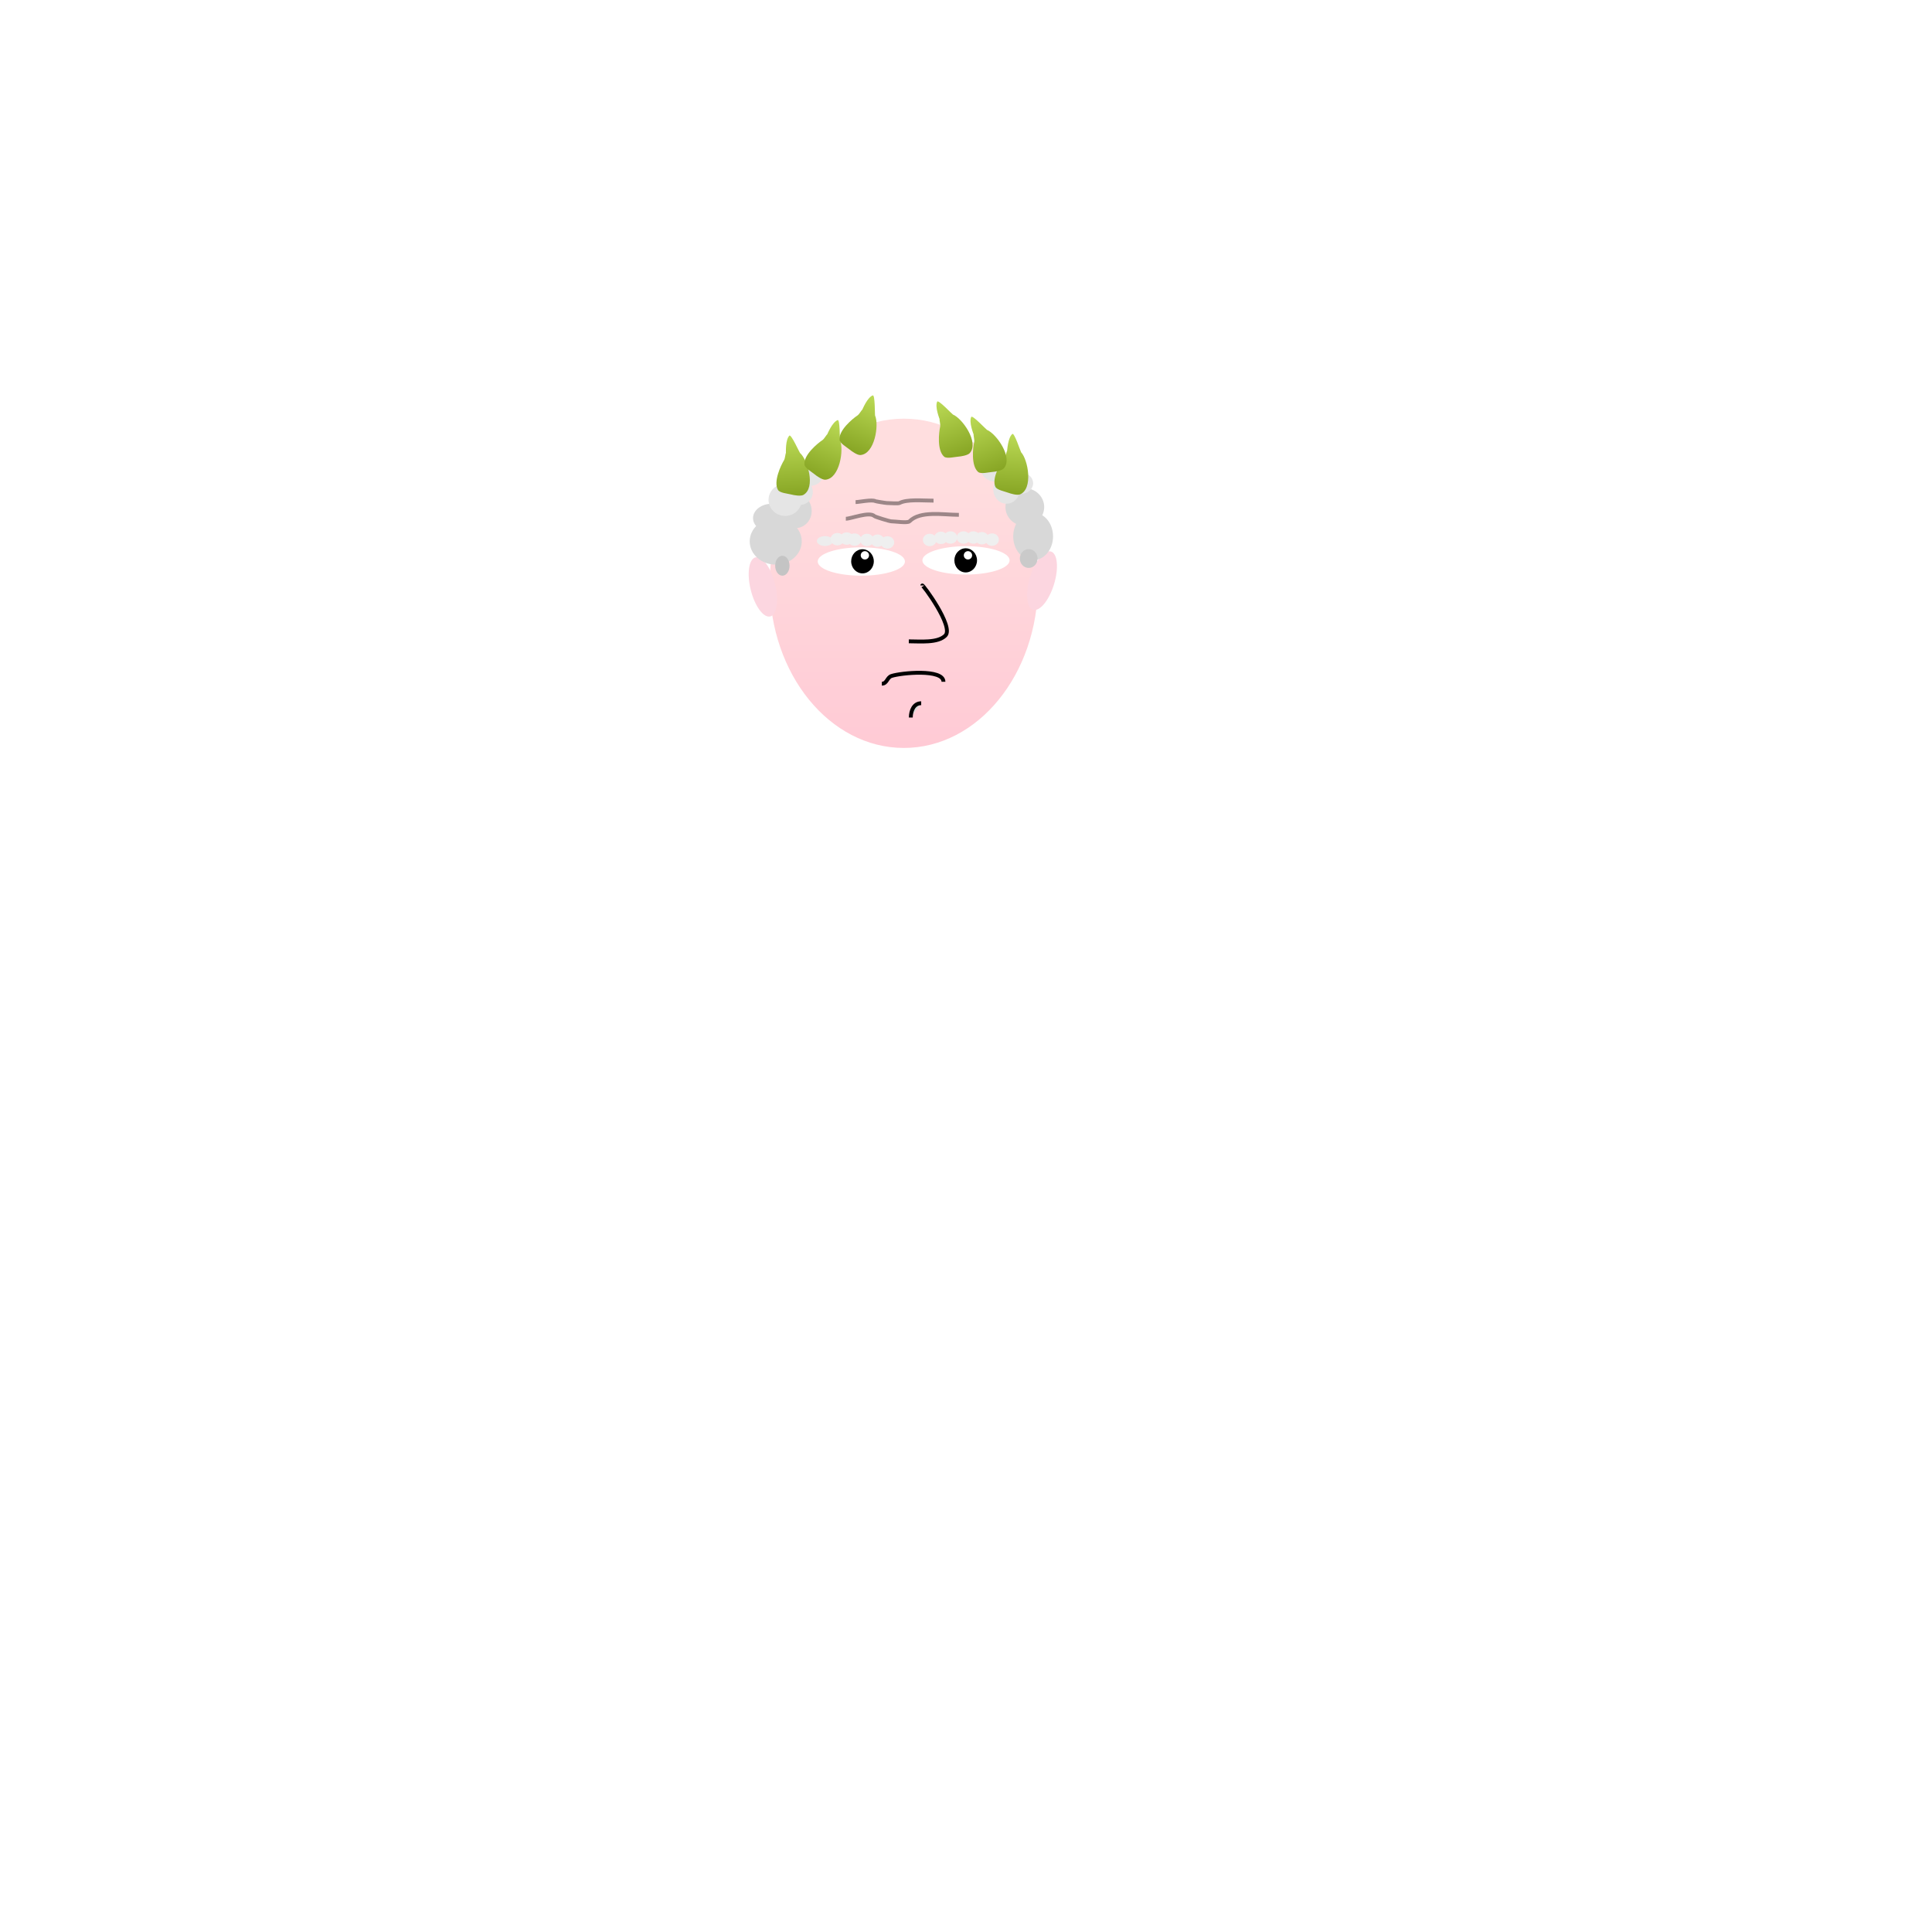
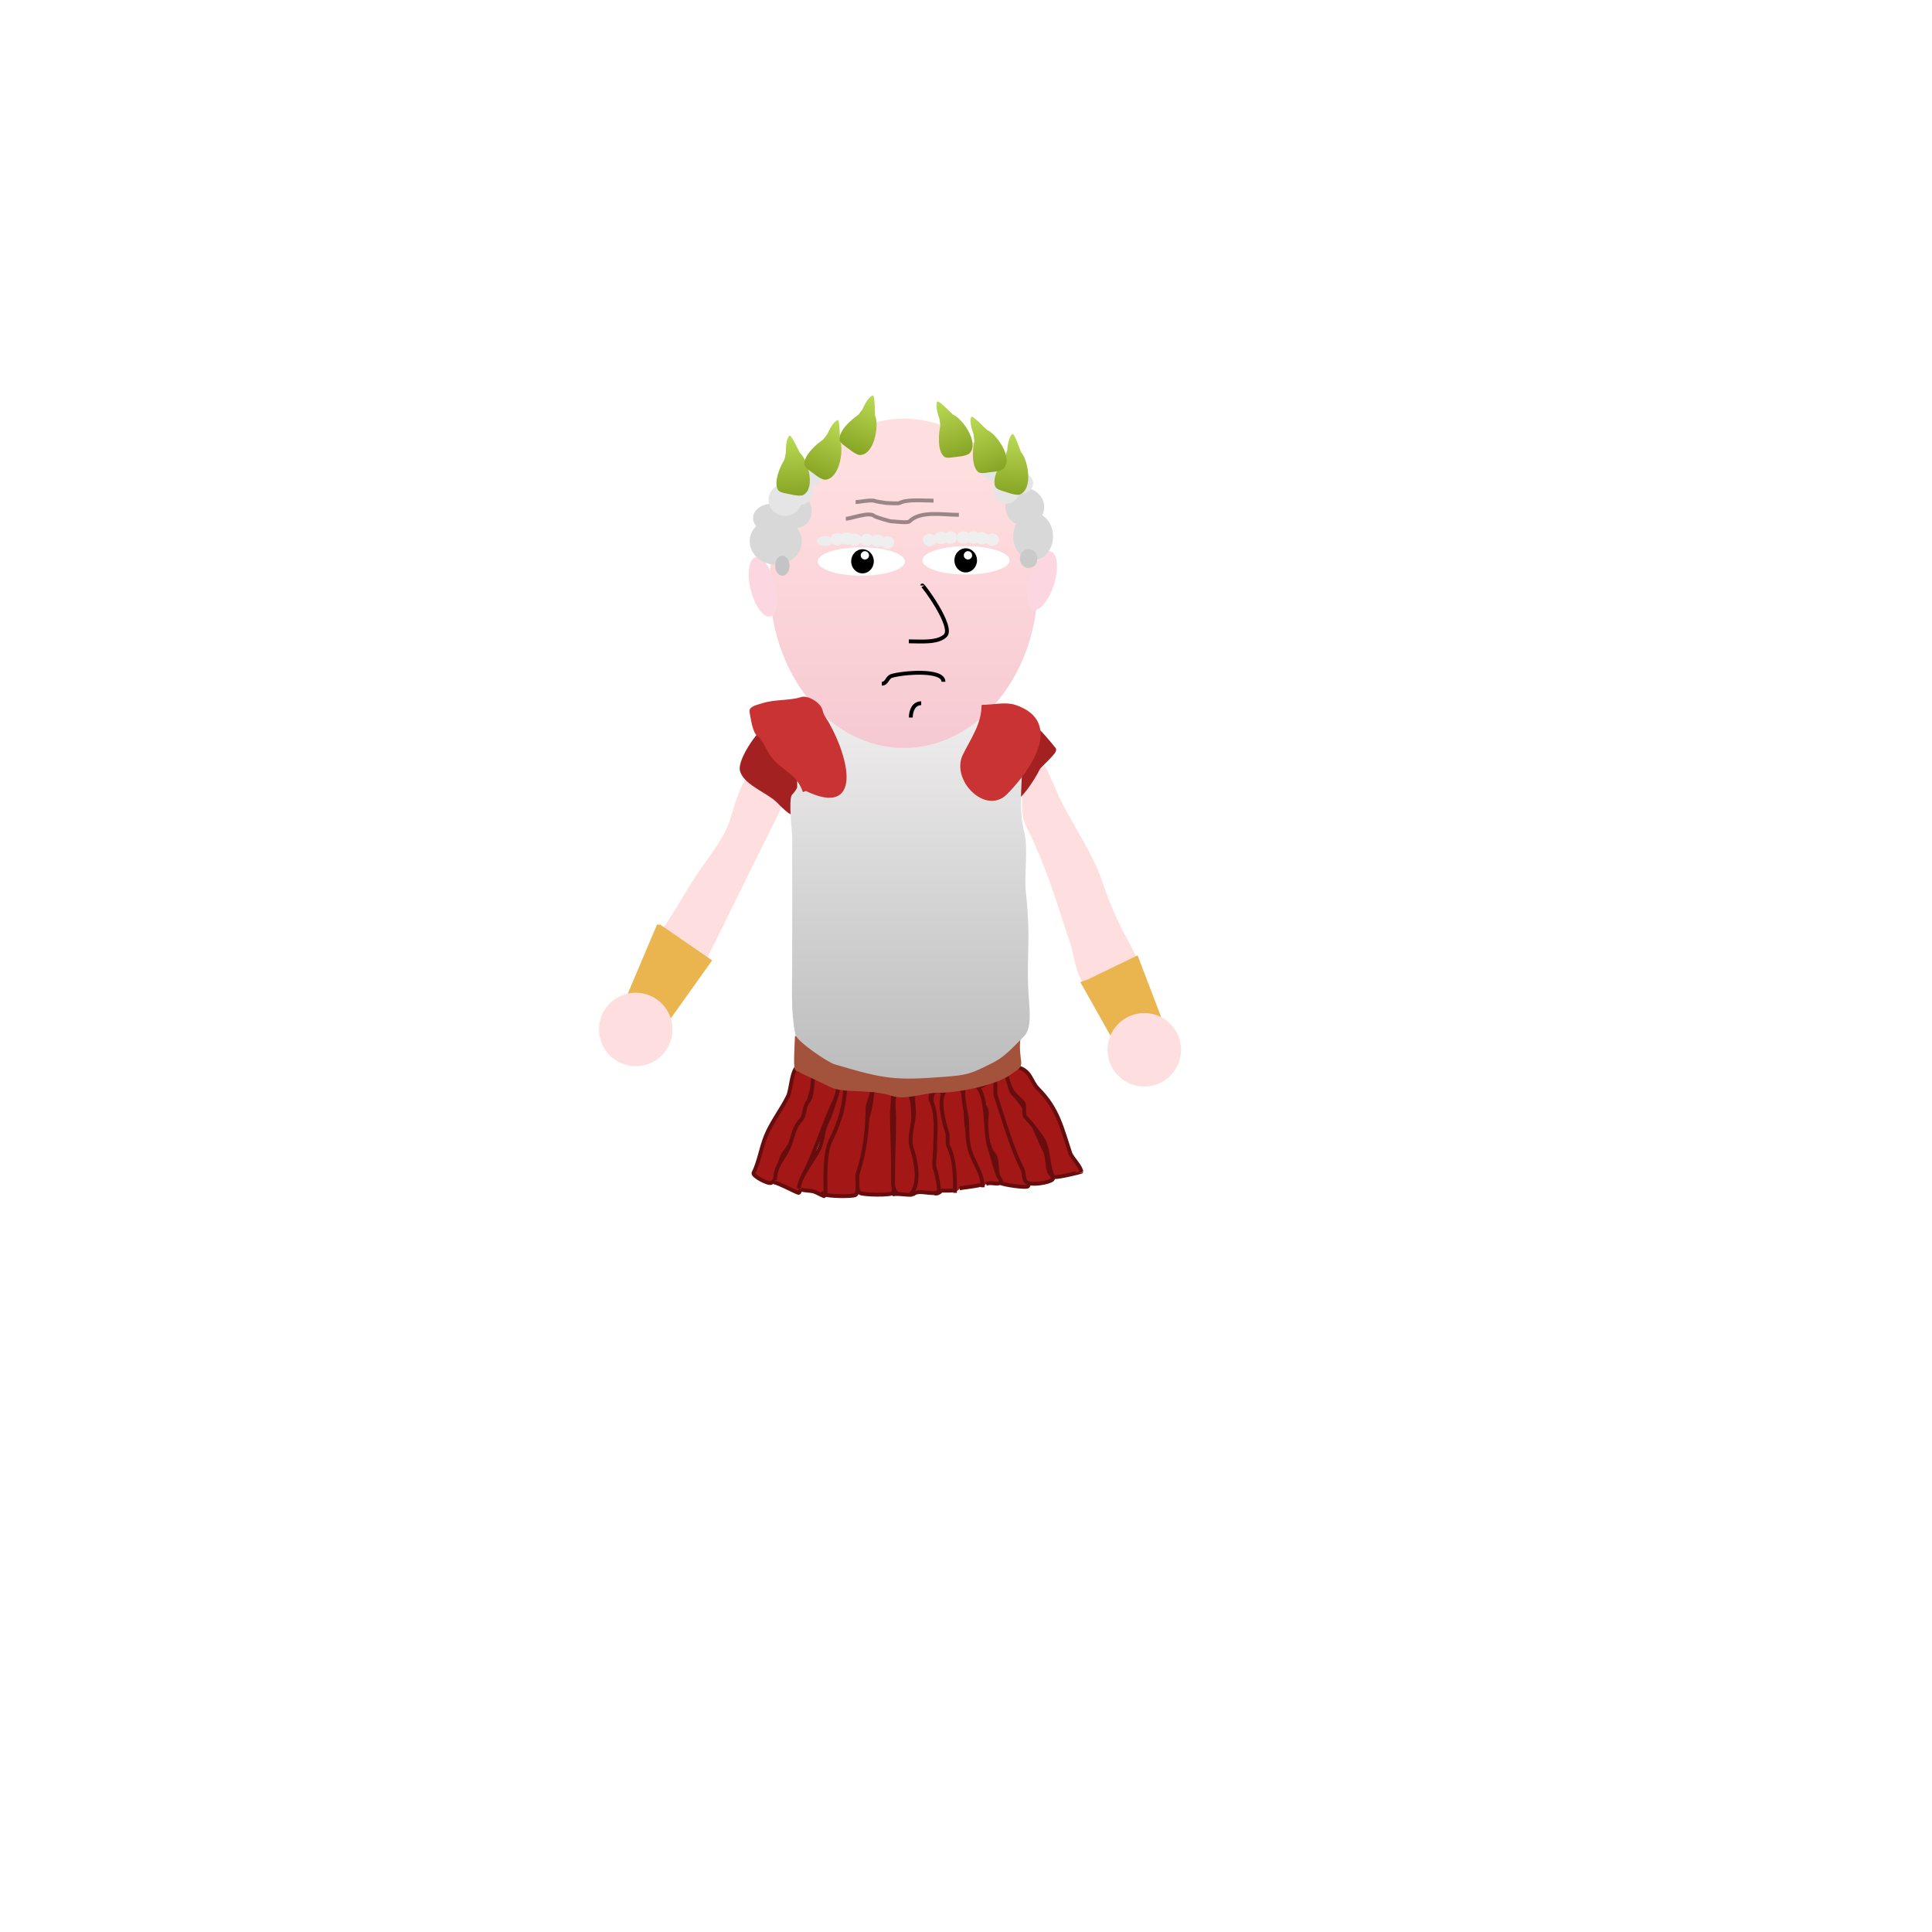
<svg xmlns="http://www.w3.org/2000/svg" xmlns:ns1="https://boxy-svg.com" viewBox="0 0 500 500">
  <defs>
    <pattern id="pattern-0" x="0" y="0" width="25" height="25" patternUnits="userSpaceOnUse" viewBox="0 0 100 100">
      <rect x="0" y="0" width="50" height="100" style="fill: black;" />
    </pattern>
    <linearGradient id="gradient-3" gradientUnits="userSpaceOnUse" x1="239.277" y1="93.113" x2="239.277" y2="227.429" gradientTransform="matrix(1, 0, 0, 0.834278, 0.000005, 37.69006)">
      <stop offset="0" style="stop-color: rgb(255, 222, 223);" />
-       <stop offset="1" style="stop-color: rgb(255, 202, 213);" />
+       <stop offset="1" style="stop-color: rgb(246, 201, 210);" />
    </linearGradient>
    <linearGradient id="gradient-0" gradientUnits="userSpaceOnUse" x1="205.05" y1="112.688" x2="205.05" y2="128.36">
      <stop offset="0" style="stop-color: rgba(187, 218, 85, 1)" />
      <stop offset="1" style="stop-color: rgba(135, 165, 36, 1)" />
    </linearGradient>
    <linearGradient id="gradient-1" gradientUnits="userSpaceOnUse" x1="219.684" y1="103.527" x2="219.684" y2="119.199">
      <stop offset="0" style="stop-color: rgba(187, 218, 85, 1)" />
      <stop offset="1" style="stop-color: rgba(135, 165, 36, 1)" />
    </linearGradient>
    <linearGradient id="gradient-2" gradientUnits="userSpaceOnUse" x1="223.274" y1="101.865" x2="223.274" y2="117.537">
      <stop offset="0" style="stop-color: rgba(187, 218, 85, 1)" />
      <stop offset="1" style="stop-color: rgba(135, 165, 36, 1)" />
    </linearGradient>
    <linearGradient id="gradient-5" gradientUnits="userSpaceOnUse" x1="245.803" y1="103.211" x2="245.803" y2="118.883">
      <stop offset="0" style="stop-color: rgba(187, 218, 85, 1)" />
      <stop offset="1" style="stop-color: rgba(135, 165, 36, 1)" />
    </linearGradient>
    <linearGradient id="gradient-6" gradientUnits="userSpaceOnUse" x1="251.292" y1="113.614" x2="251.292" y2="129.286">
      <stop offset="0" style="stop-color: rgba(187, 218, 85, 1)" />
      <stop offset="1" style="stop-color: rgba(135, 165, 36, 1)" />
    </linearGradient>
    <linearGradient id="gradient-7" gradientUnits="userSpaceOnUse" x1="261.943" y1="112.289" x2="261.943" y2="127.961">
      <stop offset="0" style="stop-color: rgba(187, 218, 85, 1)" />
      <stop offset="1" style="stop-color: rgba(135, 165, 36, 1)" />
    </linearGradient>
+     <linearGradient id="gradient-9" gradientUnits="userSpaceOnUse" x1="235.519" y1="178.36" x2="235.519" y2="279.139" spreadMethod="pad">
+       <stop offset="0" style="stop-color: rgb(242, 240, 240);" />
+       <stop offset="1" style="stop-color: rgb(188, 188, 188);" />
+     </linearGradient>
  </defs>
+   <path d="M 194.062 200.77 C 191.395 204.77 190.622 208.656 189.192 212.944 C 187.677 217.489 183.299 222.798 180.671 226.741 C 176.44 233.087 173.361 239.732 168.497 244.595 C 168.042 245.05 169.582 249.215 169.714 249.871 C 170.472 253.631 172.797 254.286 176.207 252.711 C 182.533 249.788 180.5 251.835 182.7 247.436 C 188.289 236.257 195.246 221.937 200.96 210.509 C 204.076 204.277 198.605 197.038 193.25 202.393" style="fill: rgb(255, 222, 223); stroke: rgb(255, 222, 223);" />
+   <path d="M 198.931 188.19 C 197.775 187.613 191.057 196.624 192.033 199.553 C 193.125 202.828 198.948 204.845 201.366 207.263 C 202.129 208.026 204.874 210.987 205.83 210.509 C 206.272 210.288 205.83 204.266 205.83 203.611 C 205.83 197.687 204.881 188.19 198.525 188.19" style="fill: rgb(163, 33, 33); stroke: rgb(163, 33, 33);" />
+   <path d="M 267.105 195.495 C 269.028 194.533 273.112 205.48 274.003 207.263 C 277.317 213.891 282.352 220.947 284.96 228.77 C 286.551 233.543 288.215 237.31 290.235 241.349 C 290.781 242.44 293.684 247.488 293.887 248.654 C 294.828 254.059 292.236 254.362 289.829 256.77 C 289.413 257.185 286.576 261.667 286.18 261.243 C 277.748 252.215 279.43 249.869 277.249 243.378 C 273.458 232.094 271.391 224.357 265.887 213.35 C 263.901 209.377 266.428 203.745 263.047 200.364" style="stroke: rgb(255, 222, 223); fill: rgb(255, 222, 223);" />
+   <path d="M 258.989 209.292 C 260.451 205.635 259.837 199.294 261.829 196.306 C 263.312 194.082 262.956 190.4 264.264 187.785 C 265.86 184.593 272.238 193.324 272.786 193.871 C 273.382 194.468 269.068 198.06 268.728 198.741 C 267.248 201.7 263.071 208.48 259.394 208.48" style="stroke: rgb(163, 33, 33); fill: rgb(163, 33, 33);" />
+   <path d="M 206.759 275.75 C 204.728 276.765 204.846 281.867 203.893 283.774 C 202.098 287.365 199.595 290.507 198.162 294.09 C 196.928 297.174 196.457 300.652 195.01 303.547 C 194.63 304.306 198.805 306.521 199.595 306.126 C 201.686 305.08 201.503 300.334 202.747 298.675 C 206.243 294.014 208.507 288.245 209.911 282.628 C 210.141 281.706 212.267 277.246 211.63 276.61 C 209.755 274.734 207.912 277.183 206.472 277.183" style="fill: rgb(164, 23, 23); stroke: rgb(103, 13, 13);" />
+   <path d="M 200.171 305.983 C 201.304 305.983 206.542 308.921 206.759 308.705 C 207.45 308.013 207.688 304.555 208.192 303.547 C 211.344 297.243 213.519 289.74 216.502 283.774 C 216.832 283.114 217.761 278.442 217.075 277.756 C 216.524 277.205 214.362 278.119 213.636 277.756 C 213.371 277.624 211.505 276.449 211.344 276.61 C 209.713 278.241 210.823 283.435 209.051 285.207 C 208.129 286.128 208.307 288.817 207.332 289.792 C 205.182 291.942 205.211 294.893 203.893 297.529 C 202.67 299.975 200.599 301.79 200.599 305.411" style="fill: rgb(164, 23, 23); stroke: rgb(103, 13, 13);" />
+   <path d="M 207.332 307.845 C 208.47 308.225 209.671 308.052 210.771 308.418 C 211.228 308.571 213.3 309.663 213.35 309.565 C 214.375 307.514 213.481 305.446 214.209 303.26 C 216.194 297.305 217.525 291.021 219.368 285.493 C 219.816 284.148 219.767 277.07 216.788 280.048 C 216.421 280.416 216.964 282.102 216.788 282.628 C 215.957 285.121 215.189 288.119 213.923 290.651 C 212.868 292.761 213.015 295.332 211.917 297.529 C 210.599 300.165 206.759 304.813 206.759 307.559" style="fill: rgb(164, 23, 23); stroke: rgb(103, 13, 13);" />
+   <path d="M 225.672 282.628 C 225.996 282.303 230.547 281.198 230.83 281.481 C 231.469 282.12 230.83 286.912 230.83 287.786 C 230.83 292.887 231.117 297.654 231.117 302.687 C 231.117 304.09 231.758 307.422 231.117 308.705 C 230.756 309.426 223.074 309.259 222.52 308.705 C 221.959 308.144 221.851 307.175 221.66 306.412 C 219.573 298.064 225.672 290.601 225.672 282.628" style="fill: rgb(164, 23, 23); stroke: rgb(103, 13, 13);" />
+   <path d="M 230.83 309.278 C 231.593 308.516 235.939 309.664 236.275 308.991 C 239.279 302.983 236.275 293.703 236.275 287.499 C 236.275 285.212 235.666 280.926 232.263 282.628 C 230.72 283.399 231.403 287.437 231.403 289.219 C 231.403 294.491 231.117 299.657 231.117 304.98 C 231.117 306.724 231.06 307.794 232.119 308.853" style="fill: rgb(164, 23, 23); stroke: rgb(103, 13, 13);" />
+   <path d="M 218.221 278.902 C 220.15 279.384 224.991 281.265 225.672 282.628 C 225.78 282.844 224.526 285.696 224.526 286.639 C 224.526 292.48 223.734 298.471 221.947 303.833 C 221.636 304.764 222.408 308.769 221.372 309.286 C 220.525 309.71 214.434 309.614 213.491 309.143 C 212.087 308.441 213.636 309.147 213.636 308.418 C 213.636 304.391 213.328 298.432 215.069 294.95 C 217.417 290.254 218.794 285.643 218.794 279.475" style="fill: rgb(164, 23, 23); stroke: rgb(103, 13, 13);" />
+   <path d="M 243.439 308.132 C 246.559 308.132 246.272 308.292 247.737 307.559 C 248.114 307.371 247.451 303.158 247.451 302.974 C 247.451 299.593 246.54 295.607 245.731 292.371 C 245.362 290.891 246.402 288.553 245.731 287.213 C 245.011 285.771 244.737 281.119 241.72 282.628 C 240.828 283.074 241.146 286.549 241.146 287.499 C 241.146 292.689 240.86 297.58 240.86 302.687 C 240.86 304.407 241.119 307.225 241.86 308.708 C 242.12 309.228 243.579 308.574 243.579 307.993" style="fill: rgb(164, 23, 23); stroke: rgb(103, 13, 13);" />
+   <path d="M 248.311 307.559 C 249.186 307.309 253.82 306.921 254.328 306.412 C 255.152 305.589 252.609 301.844 252.609 300.681 C 252.609 299.15 251.668 295.36 250.89 293.804 C 248.841 289.707 251.282 284.167 248.024 280.908 C 246.692 279.576 244.869 282.057 244.585 282.341 C 242.685 284.241 244.19 290.327 245.158 293.23 C 245.489 294.223 244.965 295.709 245.445 296.669 C 247.131 300.042 247.164 304.632 247.164 308.705" style="fill: rgb(164, 23, 23); stroke: rgb(103, 13, 13);" />
+   <path d="M 253.469 281.195 C 254.654 281.195 256.594 279.176 257.194 279.475 C 258.152 279.955 259.183 284.566 259.487 285.78 C 260.779 290.949 262.971 296.232 264.645 301.254 C 265.097 302.61 266.943 305.255 266.078 306.986 C 265.793 307.554 259.381 306.594 258.913 306.126 C 257.648 304.86 258.433 299.914 257.194 298.675 C 255.693 297.174 255.188 293.053 255.188 290.938 C 255.188 290.159 255.624 287.58 255.188 286.926 C 254.071 285.251 253.58 282.85 252.609 280.908" style="fill: rgb(164, 23, 23); stroke: rgb(103, 13, 13);" />
+   <path d="M 257.481 279.475 C 258.031 278.925 259.104 276.418 260.06 276.896 C 260.836 277.284 261.16 282.008 262.066 282.914 C 266.307 287.156 267.875 292.813 270.376 297.815 C 271.241 299.546 270.822 301.509 271.522 303.26 C 271.792 303.936 272.896 304.752 272.382 305.266 C 271.556 306.092 266.603 306.938 265.504 305.839 C 264.855 305.19 265.065 303.528 264.645 302.687 C 261.688 296.773 259.94 290.291 257.767 283.774 C 257.261 282.256 258.131 279.552 256.907 278.329" style="fill: rgb(164, 23, 23); stroke: rgb(103, 13, 13);" />
+   <path d="M 263.785 276.323 C 266.916 277.367 266.781 279.892 268.657 281.768 C 273.809 286.92 274.787 291.85 276.967 298.389 C 277.38 299.629 279.833 301.986 279.833 303.26 C 279.833 303.322 272.787 305.068 272.527 304.547 C 271.126 301.745 271.463 297.154 269.803 294.663 C 268.716 293.032 267.023 290.737 265.504 289.219 C 264.553 288.267 265.514 286.076 264.645 285.207 C 263.946 284.508 262.234 282.963 261.779 282.054 C 261.356 281.208 259.343 276.323 261.206 276.323" style="fill: rgb(164, 23, 23); stroke: rgb(103, 13, 13);" />
+   <path d="M 236.278 309.277 C 237.162 307.509 241.745 309.539 242.866 308.418 C 243.302 307.982 242.35 303.375 242.006 302.687 C 241.469 301.612 242.006 298.774 242.006 297.529 C 242.006 293.238 242.703 288.319 240.86 284.634 C 240.588 284.09 241.273 282.468 240.86 282.054 C 240.254 281.448 236.946 282.144 236.561 282.914 C 236.048 283.941 236.561 286.64 236.561 287.786 C 236.561 290.382 235.022 294.343 235.988 297.242 C 236.884 299.929 238.4 306.3 235.706 308.994" style="fill: rgb(164, 23, 23); stroke: rgb(103, 13, 13);" />
+   <path d="M 255.188 306.412 C 256.33 305.842 257.869 306.648 258.913 306.126 C 259.581 305.792 258.401 304.559 258.34 304.406 C 257.466 302.221 256.848 299.357 256.048 296.956 C 254.698 292.907 255.734 284.033 252.896 281.195 C 252.76 281.059 249.869 281.069 249.743 281.195 C 248.468 282.47 250.316 288.863 250.316 290.365 C 250.316 292.777 250.319 294.962 250.89 297.242 C 251.763 300.738 254.328 303.488 254.328 307.272" style="fill: rgb(164, 23, 23); stroke: rgb(103, 13, 13);" />
+   <path d="M 206.236 268.132 C 206.236 268.842 205.739 276.405 206.236 276.653 C 209.197 278.134 211.931 279.298 214.757 280.712 C 216.705 281.686 218.49 281.766 222.467 281.928 C 225.017 282.032 228.274 282.241 230.989 283.146 C 234.343 284.264 238.912 282.335 242.351 282.335 C 248.111 282.335 257.139 280.457 261.018 277.87 C 265.135 275.126 263.452 276.177 263.452 270.566 C 263.452 269.92 263.864 266.92 263.452 266.508 C 262.977 266.033 260.225 266.631 259.8 266.914 C 256.714 268.971 253.458 270.427 249.655 271.378 C 244.174 272.748 237.479 270.839 233.018 273.813 C 228.287 276.967 220.331 267.825 216.38 266.508 C 213.715 265.62 207.047 266.729 207.047 269.349" style="fill: rgb(163, 82, 60); stroke: rgb(163, 82, 60);" />
+   <path d="M 210.699 186.567 C 208.925 191.891 208.59 202.068 205.018 205.639 C 203.945 206.712 205.018 215.192 205.018 216.596 C 205.018 227.552 205.018 238.509 205.018 249.465 C 205.018 255.6 204.635 261.752 205.83 267.726 C 206.188 269.518 214.225 274.911 215.975 275.436 C 229.163 279.393 231.847 279.613 244.38 278.682 C 250.54 278.224 251.244 277.888 256.959 275.03 C 260.024 273.498 262.049 271.157 265.075 268.131 C 266.962 266.245 266.501 261.4 266.293 258.798 C 265.458 248.362 266.924 243.828 265.481 230.799 C 265.01 226.543 266.153 219.689 265.076 215.379 C 262.098 203.468 268.72 192.142 258.583 184.538 C 256.311 182.835 252.338 179.122 249.655 178.452 C 247.241 177.848 239.773 180.432 237.482 179.668 C 230.095 177.206 211.511 178.389 211.511 189.408" style="stroke: rgb(229, 229, 229); fill: url(#gradient-9); paint-order: stroke markers; stroke-width: 0px;" />
  <circle style="fill: url(#gradient-3);" cx="239.277" cy="160.271" r="67.158" transform="matrix(0.516823, 0, 0, 0.634466, 110.252, 49.273)" />
+   <path d="M 254.118 182.915 C 257.134 182.915 260.164 182.09 262.641 182.915 C 274.936 187.013 266.01 199.429 260.206 205.234 C 255.128 210.312 246.618 201.57 249.655 195.495 C 251.824 191.157 254.525 187.433 254.525 182.51" style="fill: rgb(202, 51, 51); stroke: rgb(202, 51, 51);" />
  <ellipse style="fill: rgb(255, 255, 255);" cx="222.912" cy="145.316" rx="11.287" ry="3.668" />
  <ellipse style="fill: rgb(255, 255, 255);" cx="249.999" cy="145.021" rx="11.287" ry="3.668" />
  <circle style="" cx="343.102" cy="148.354" r="6.598" transform="matrix(0.444056, 0, 0, 0.473315, 70.85586, 75.04684)" />
  <circle style="" cx="343.102" cy="148.354" r="6.598" transform="matrix(0.444056, 0, 0, 0.473315, 97.56516, 74.80115)" />
  <path d="M 238.686 151.526 C 238.686 151.058 246.954 162.192 244.665 164.481 C 242.684 166.462 238.138 165.976 235.198 165.976" style="stroke: rgb(0, 0, 0); fill: none;" />
  <path d="M 228.222 176.938 C 229.581 176.938 229.528 175.34 230.713 174.945 C 233.14 174.136 244.167 173.034 244.167 176.44" style="stroke: rgb(0, 0, 0); fill: none;" />
  <ellipse style="fill: rgb(252, 214, 224);" cx="191.571" cy="151.704" rx="3.239" ry="7.88" transform="matrix(0.970296, -0.241922, 0.241922, 0.970296, -25.14529, 51.03475)" ns1:origin="1.344 0.598" />
  <ellipse style="fill: rgb(252, 214, 224);" cx="191.571" cy="151.704" rx="3.239" ry="7.88" transform="matrix(0.956305, 0.292372, -0.292372, 0.956305, 130.8351, -50.82029)" ns1:origin="1.344 0.598" />
  <ellipse style="fill: rgb(237, 237, 237);" cx="213.499" cy="140.02" rx="2.087" ry="1.284" />
  <ellipse style="fill: rgb(239, 239, 239);" cx="216.71" cy="139.539" rx="1.766" ry="1.605" />
  <ellipse style="fill: rgb(239, 239, 239);" cx="219.137" cy="139.378" rx="1.766" ry="1.605" />
  <ellipse style="fill: rgb(239, 239, 239);" cx="221.172" cy="139.652" rx="1.766" ry="1.605" />
  <ellipse style="fill: rgb(239, 239, 239);" cx="224.365" cy="139.743" rx="1.766" ry="1.605" />
  <ellipse style="fill: rgb(239, 239, 239);" cx="227.101" cy="139.926" rx="1.766" ry="1.605" />
  <ellipse style="fill: rgb(239, 239, 239);" cx="229.656" cy="140.382" rx="1.766" ry="1.605" />
  <ellipse style="fill: rgb(239, 239, 239);" cx="240.602" cy="139.743" rx="1.766" ry="1.605" />
  <ellipse style="fill: rgb(239, 239, 239);" cx="243.521" cy="139.196" rx="1.766" ry="1.605" />
  <ellipse style="fill: rgb(239, 239, 239);" cx="245.984" cy="139.105" rx="1.766" ry="1.605" />
  <ellipse style="fill: rgb(239, 239, 239);" cx="249.359" cy="139.105" rx="1.766" ry="1.605" />
  <ellipse style="fill: rgb(239, 239, 239);" cx="251.913" cy="139.105" rx="1.766" ry="1.605" />
  <ellipse style="fill: rgb(239, 239, 239);" cx="254.102" cy="139.287" rx="1.766" ry="1.605" />
  <ellipse style="fill: rgb(239, 239, 239);" cx="256.748" cy="139.652" rx="1.766" ry="1.605" />
  <ellipse style="fill: rgb(216, 216, 216);" cx="200.759" cy="140.106" rx="6.733" ry="6.017" />
  <ellipse style="fill: rgb(216, 216, 216);" cx="205.916" cy="132.228" rx="4.154" ry="4.441" />
  <ellipse style="fill: rgb(216, 216, 216);" cx="199.756" cy="134.09" rx="4.871" ry="3.725" />
  <ellipse style="fill: rgb(229, 229, 229);" cx="207.062" cy="127.357" rx="3.295" ry="3.295" />
  <ellipse style="fill: rgb(216, 216, 216);" cx="267.371" cy="138.817" rx="5.157" ry="6.16" />
  <ellipse style="fill: rgb(216, 216, 216);" cx="265.222" cy="131.225" rx="5.014" ry="4.871" />
  <ellipse style="fill: rgb(229, 229, 229);" cx="260.495" cy="126.641" rx="3.438" ry="3.725" />
  <ellipse style="fill: rgb(229, 229, 229);" cx="264.363" cy="125.065" rx="3.008" ry="2.722" />
  <ellipse style="fill: rgb(229, 229, 229);" cx="203.194" cy="129.363" rx="4.298" ry="4.154" />
  <ellipse style="fill: rgb(229, 229, 229);" cx="209.497" cy="123.06" rx="3.438" ry="2.722" />
  <ellipse style="fill: rgb(229, 229, 229);" cx="257.63" cy="121.484" rx="3.725" ry="3.152" />
  <ellipse style="fill: rgb(229, 229, 229);" cx="260.781" cy="123.203" rx="2.865" ry="1.719" />
  <ellipse style="fill: rgb(196, 196, 196);" cx="202.478" cy="146.41" rx="1.862" ry="2.579" />
  <ellipse style="fill: rgb(202, 202, 202);" cx="266.225" cy="144.547" rx="2.292" ry="2.435" />
  <ellipse style="fill: rgb(229, 229, 229);" cx="211.789" cy="119.765" rx="1.719" ry="2.292" />
  <ellipse style="fill: rgb(229, 229, 229);" cx="255.624" cy="118.332" rx="2.006" ry="1.433" />
  <path d="M 204.683 116.257 C 203.258 116.257 203.474 118.278 202.992 118.977 C 202.108 120.257 199.878 124.39 201.02 126.595 C 201.439 127.403 203.52 127.671 204.401 127.955 C 205.06 128.167 206.788 128.57 207.501 128.227 C 210.882 126.595 209.075 119.137 207.218 117.345 C 207.061 117.193 205.174 112.244 204.683 112.72 C 203.622 113.744 203.556 116.702 203.556 118.161" style="fill: url(#gradient-0);" transform="matrix(0.99863, -0.052336, 0.052336, 0.99863, -6.02669, 10.89657)" />
  <path d="M 322.805 166.528" style="fill: rgb(216, 216, 216); stroke: rgb(186, 218, 85);" />
  <path d="M 219.317 107.096 C 217.892 107.096 218.108 109.117 217.626 109.816 C 216.742 111.096 214.512 115.229 215.654 117.434 C 216.073 118.242 218.154 118.51 219.035 118.794 C 219.694 119.006 221.422 119.409 222.135 119.066 C 225.516 117.434 223.709 109.976 221.852 108.184 C 221.695 108.032 219.808 103.083 219.317 103.559 C 218.256 104.583 218.19 107.541 218.19 109" style="fill: url(#gradient-1);" transform="matrix(0.927184, 0.374607, -0.374607, 0.927184, 52.22531, -69.45843)" ns1:origin="-1.214 -0.25" />
  <path d="M 222.907 105.434 C 221.482 105.434 221.698 107.455 221.216 108.154 C 220.332 109.434 218.102 113.567 219.244 115.772 C 219.663 116.58 221.744 116.848 222.625 117.132 C 223.284 117.344 225.012 117.747 225.725 117.404 C 229.106 115.772 227.299 108.314 225.442 106.522 C 225.285 106.37 223.398 101.421 222.907 101.897 C 221.846 102.921 221.78 105.879 221.78 107.338" style="fill: url(#gradient-2);" transform="matrix(0.927184, 0.374607, -0.374607, 0.927184, 57.3527, -75.65179)" />
  <path d="M 261.577 115.858 C 260.152 115.858 260.368 117.879 259.886 118.578 C 259.002 119.858 256.771 123.991 257.913 126.196 C 258.332 127.004 260.414 127.272 261.295 127.556 C 261.954 127.768 263.682 128.171 264.395 127.828 C 267.776 126.196 265.969 118.738 264.112 116.946 C 263.955 116.794 262.068 111.845 261.577 112.321 C 260.516 113.345 260.45 116.303 260.45 117.762" style="fill: url(#gradient-7);" transform="matrix(0.99863, 0.052336, -0.052336, 0.99863, 6.645845, -13.54442)" />
  <path d="M 250.925 117.183 C 249.5 117.183 249.716 119.204 249.234 119.903 C 248.35 121.183 246.12 125.316 247.262 127.521 C 247.681 128.329 249.762 128.597 250.643 128.881 C 251.302 129.093 253.03 129.496 253.743 129.153 C 257.124 127.521 255.317 120.063 253.46 118.271 C 253.303 118.119 251.416 113.17 250.925 113.646 C 249.864 114.67 249.798 117.628 249.798 119.087" style="fill: url(#gradient-6);" transform="matrix(0.927184, -0.374607, 0.374607, 0.927184, -23.87994, 96.53975)" ns1:origin="-1.214 -0.25" />
  <path d="M 245.436 106.78 C 244.011 106.78 244.227 108.801 243.745 109.5 C 242.861 110.78 240.631 114.913 241.773 117.118 C 242.192 117.926 244.273 118.194 245.154 118.478 C 245.813 118.69 247.541 119.093 248.254 118.75 C 251.635 117.118 249.828 109.66 247.971 107.868 C 247.814 107.716 245.927 102.767 245.436 103.243 C 244.375 104.267 244.309 107.225 244.309 108.684" style="fill: url(#gradient-5);" transform="matrix(0.927184, -0.374606, 0.374606, 0.927184, -23.70054, 100.1651)" />
  <path d="M 218.903 134.248 C 220.256 134.248 225.032 132.307 226.3 133.575 C 226.488 133.763 230.218 134.92 230.672 134.92 C 231.562 134.92 234.876 135.424 235.379 134.92 C 238.197 132.102 244.025 133.239 248.157 133.239" style="stroke-opacity: 0.39; fill: none; stroke: rgb(0, 0, 0);" />
  <path d="M 221.424 129.939 C 222.358 129.939 225.651 129.223 226.526 129.691 C 226.655 129.76 229.228 130.187 229.541 130.187 C 230.155 130.187 232.44 130.373 232.787 130.187 C 234.731 129.147 238.75 129.567 241.6 129.567" style="stroke-opacity: 0.39; fill: none; stroke: rgb(0, 0, 0);" />
  <path d="M 235.715 185.695 C 235.715 183.938 236.49 181.996 238.405 181.996" style="stroke: rgb(0, 0, 0); fill: rgb(216, 216, 216);" />
  <circle style="fill: rgb(255, 255, 255);" cx="250.508" cy="143.716" r="1.078" />
  <circle style="fill: rgb(255, 255, 255);" cx="223.831" cy="143.716" r="1.078" />
+   <path d="M 208.265 204.828 C 206.371 199.146 201.478 198.966 198.931 193.871 C 198.479 192.966 197.145 190.544 196.496 190.219 C 195.218 189.58 194.773 185.662 194.468 184.132 C 194.287 183.231 196.388 182.816 197.308 182.509 C 200.527 181.436 204.532 181.86 207.453 180.886 C 208.514 180.532 210.384 181.382 211.511 182.509 C 212.753 183.751 212.183 184.329 213.134 185.756 C 218.172 193.312 224.261 212.014 208.264 204.016" style="fill: rgb(202, 51, 51); stroke: rgb(202, 51, 51);" />
+   <polygon style="fill: rgb(216, 216, 216); stroke: rgb(0, 0, 0);" points="68.98 296.63" />
+   <polygon style="fill: rgb(234, 180, 79); stroke: rgb(234, 180, 79);" points="170.717 239.799 183.595 248.674 172.148 264.733 162.49 258.394 170.359 239.799" />
+   <polygon style="stroke: rgb(234, 180, 79); fill: rgb(234, 180, 79);" points="281.537 254.033 294.141 247.934 300.647 265.011 287.636 267.451 280.317 254.439" />
+   <circle style="fill: rgb(255, 222, 223);" cx="164.535" cy="266.425" r="9.509" />
+   <circle style="fill: rgb(255, 222, 223);" cx="296.144" cy="271.689" r="9.509" />
</svg>
